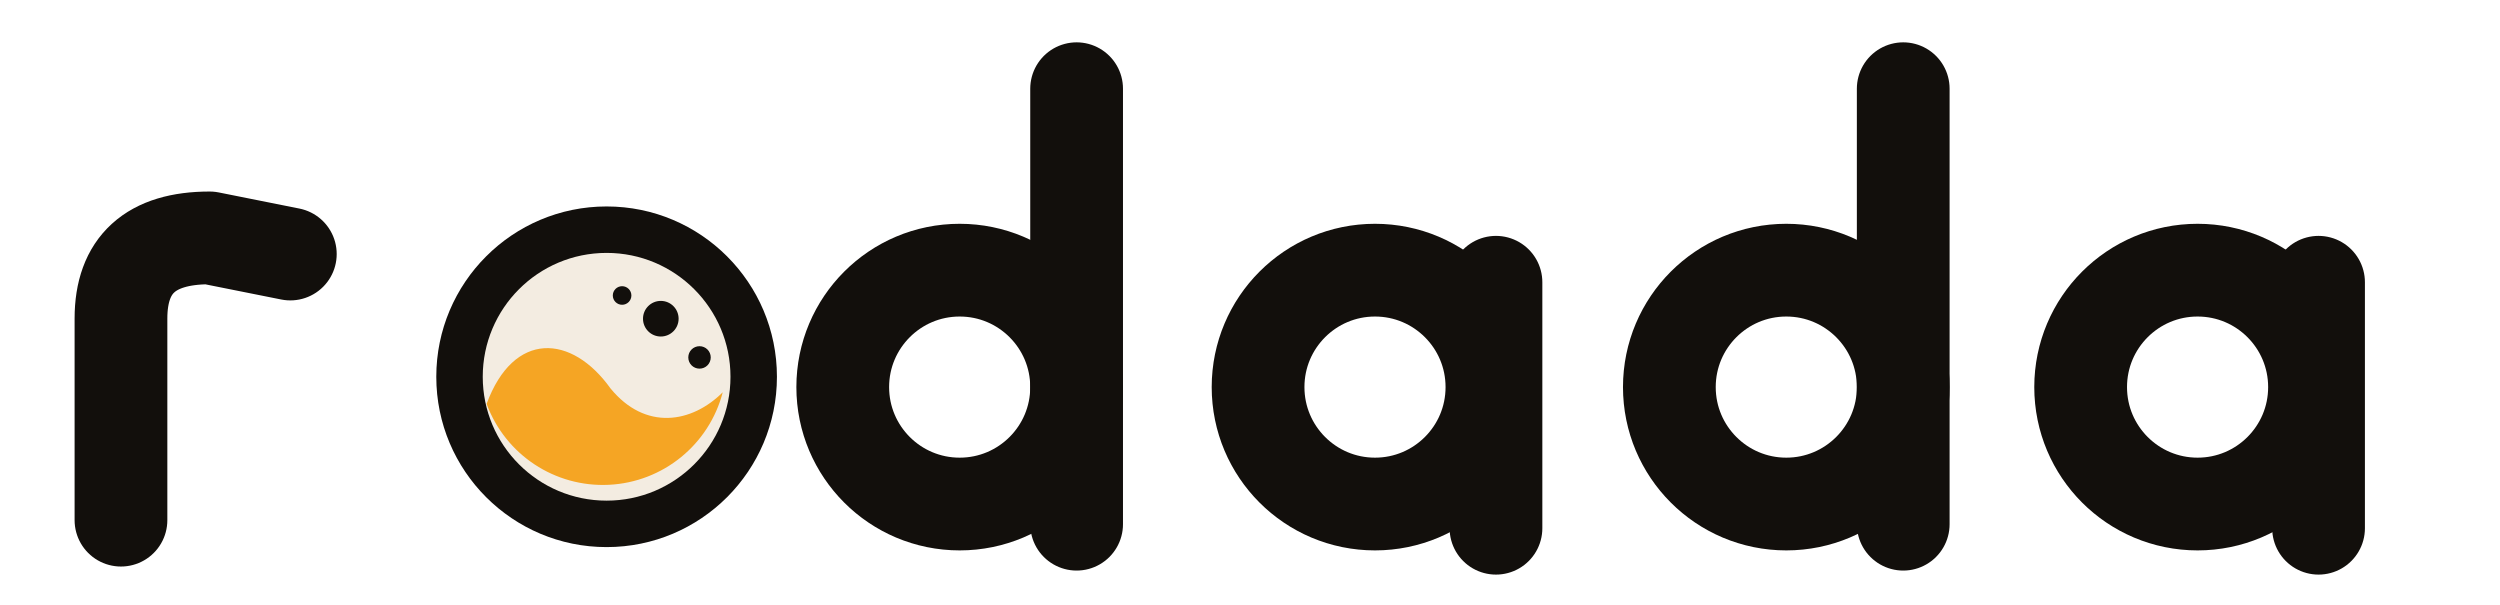
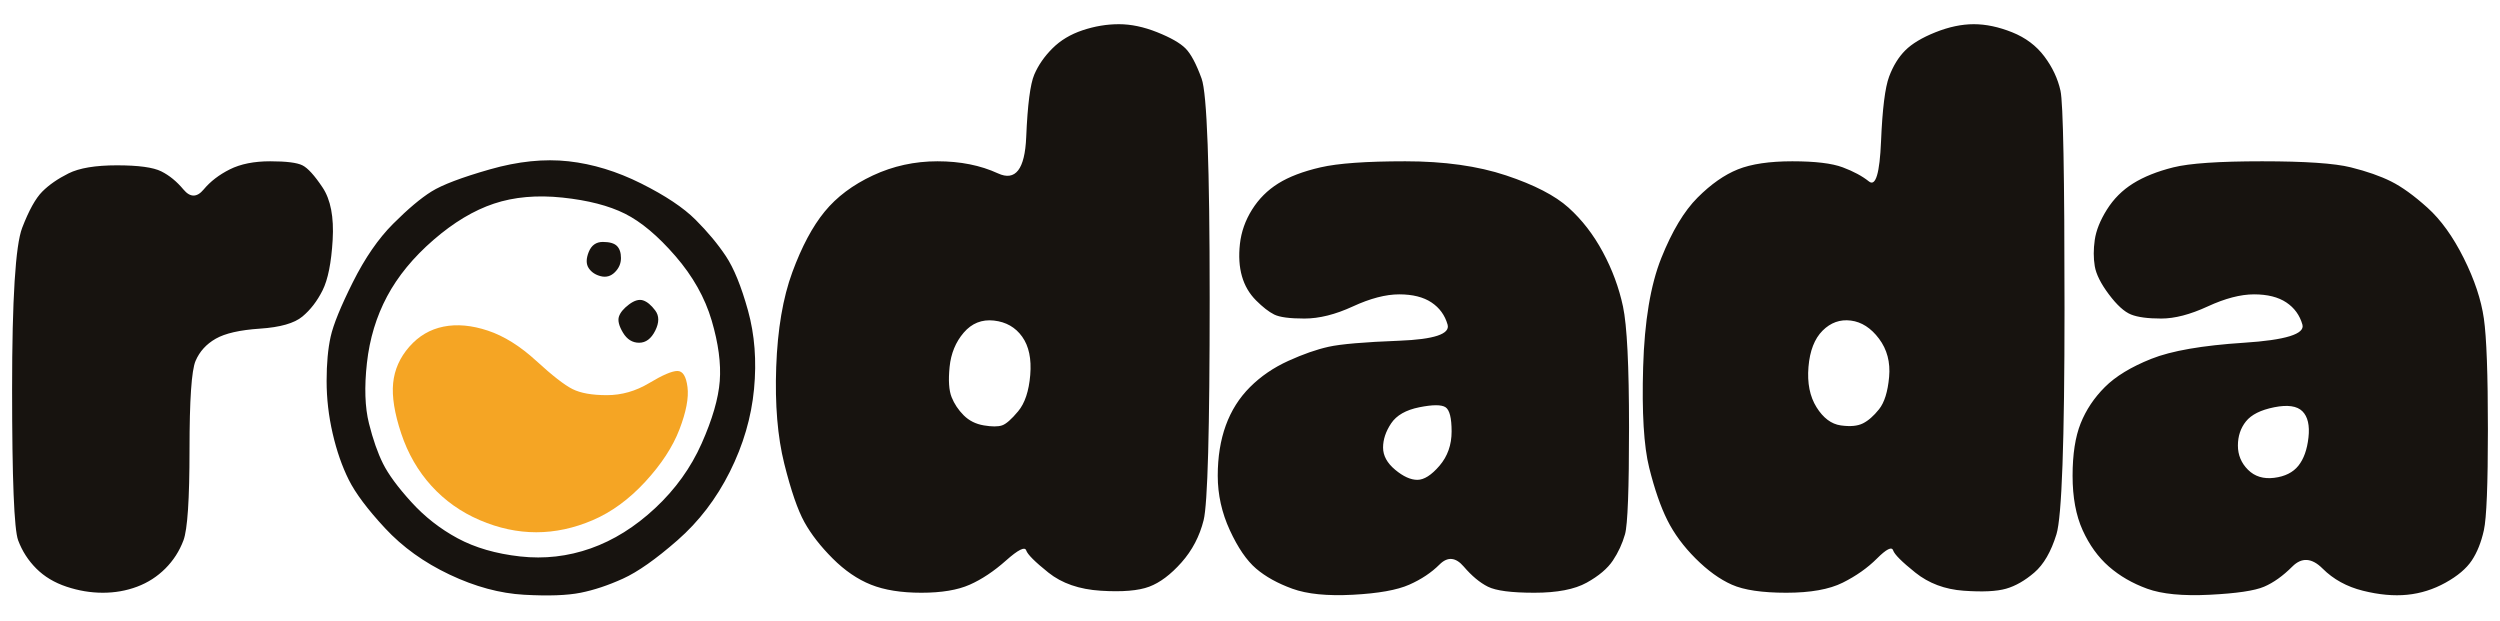
- <svg xmlns="http://www.w3.org/2000/svg" viewBox="0 20 620 150" role="img" aria-label="Rodada">
-   <g fill="none" stroke="#120F0C" stroke-width="23" stroke-linejoin="round" stroke-linecap="round">
-     <path d="M30 149 V99 Q30 79 52 79 L72 83" />
-     <circle cx="238" cy="116" r="29" />
-     <path d="M267 42 V150" />
-     <circle cx="341" cy="116" r="29" />
-     <path d="M371 90 V151" />
-     <circle cx="443" cy="116" r="29" />
-     <path d="M472 42 V150" />
-     <circle cx="545" cy="116" r="29" />
-     <path d="M575 90 V151" />
-   </g>
-   <g transform="translate(89 52) scale(.96)">
-     <circle cx="64" cy="64" r="44" fill="#120F0C" />
-     <circle cx="64" cy="64" r="32" fill="#F3ECE1" />
-     <path d="M33 71 C40 52 55 53 65 67 C74 78 86 76 94 68 A32 32 0 0 1 33 71 Z" fill="#F5A524" />
-     <circle cx="78" cy="49" r="4.6" fill="#120F0C" />
-     <circle cx="88" cy="59" r="2.9" fill="#120F0C" />
-     <circle cx="68" cy="43" r="2.4" fill="#120F0C" />
-   </g>
+ <svg xmlns="http://www.w3.org/2000/svg" viewBox="0 0 620 154" role="img" aria-label="rodada">
+   <path fill="#17130F" fill-rule="evenodd" d="M564.00,101.00 Q569.00,100.00 571.00,102.00 Q573.00,104.00 572.50,108.50 Q572.00,113.00 570.00,115.50 Q568.00,118.00 564.00,118.50 Q560.00,119.00 557.50,116.50 Q555.00,114.00 555.00,110.50 Q555.00,107.00 557.00,104.50 Q559.00,102.00 564.00,101.00 Z M352.00,101.00 Q357.00,100.00 358.50,101.00 Q360.00,102.00 360.00,107.00 Q360.00,112.00 357.00,115.50 Q354.00,119.00 351.50,119.00 Q349.00,119.00 346.00,116.50 Q343.00,114.00 343.00,111.00 Q343.00,108.00 345.00,105.00 Q347.00,102.00 352.00,101.00 Z M452.00,82.00 Q455.00,79.00 459.00,79.50 Q463.00,80.00 466.00,84.00 Q469.00,88.00 468.50,93.50 Q468.00,99.00 466.00,101.50 Q464.00,104.00 462.00,105.00 Q460.00,106.00 456.50,105.50 Q453.00,105.00 450.50,101.00 Q448.00,97.00 448.50,91.00 Q449.00,85.00 452.00,82.00 Z M239.00,82.50 Q242.00,79.00 246.50,79.50 Q251.00,80.00 253.50,83.50 Q256.00,87.00 255.50,93.00 Q255.00,99.00 252.50,102.00 Q250.00,105.00 248.50,105.50 Q247.00,106.00 244.00,105.50 Q241.00,105.00 239.00,103.00 Q237.00,101.00 236.00,98.50 Q235.00,96.00 235.50,91.00 Q236.00,86.00 239.00,82.50 Z M159.50,74.50 Q158.00,74.00 156.00,75.50 Q154.00,77.00 153.50,78.50 Q153.00,80.00 154.50,82.50 Q156.00,85.00 158.50,85.00 Q161.00,85.00 162.50,82.00 Q164.00,79.00 162.50,77.00 Q161.00,75.00 159.50,74.50 Z M149.50,60.00 Q147.00,60.00 146.00,62.50 Q145.00,65.00 146.00,66.50 Q147.00,68.00 149.00,68.50 Q151.00,69.00 152.50,67.50 Q154.00,66.00 154.00,64.00 Q154.00,62.00 153.00,61.00 Q152.00,60.00 149.50,60.00 Z M122.50,50.50 Q130.00,48.00 139.50,49.00 Q149.00,50.00 155.00,53.00 Q161.00,56.00 167.50,63.50 Q174.00,71.00 176.50,79.50 Q179.00,88.00 178.50,94.50 Q178.00,101.00 174.00,110.00 Q170.00,119.00 162.50,126.00 Q155.00,133.00 146.50,136.00 Q138.00,139.00 129.00,138.00 Q120.00,137.00 113.50,133.50 Q107.00,130.00 102.00,124.50 Q97.00,119.00 95.00,115.00 Q93.00,111.00 91.50,105.00 Q90.00,99.00 91.00,90.00 Q92.00,81.00 96.00,73.50 Q100.00,66.00 107.50,59.50 Q115.00,53.00 122.50,50.50 Z M317.00,45.50 Q313.00,48.00 310.50,52.00 Q308.00,56.00 307.50,60.50 Q307.00,65.00 308.00,68.50 Q309.00,72.00 311.50,74.50 Q314.00,77.00 316.00,78.00 Q318.00,79.00 323.50,79.00 Q329.00,79.00 335.50,76.00 Q342.00,73.00 347.00,73.00 Q352.00,73.00 355.00,75.00 Q358.00,77.00 359.00,80.50 Q360.00,84.00 347.00,84.50 Q334.00,85.00 329.50,86.00 Q325.00,87.00 319.50,89.50 Q314.00,92.00 310.00,96.00 Q306.00,100.00 304.00,105.50 Q302.00,111.00 302.00,118.00 Q302.00,125.00 305.00,131.50 Q308.00,138.00 311.50,141.00 Q315.00,144.00 320.50,146.00 Q326.00,148.00 335.50,147.50 Q345.00,147.00 349.50,145.00 Q354.00,143.00 357.00,140.00 Q360.00,137.00 363.00,140.50 Q366.00,144.00 369.00,145.50 Q372.00,147.00 380.50,147.00 Q389.00,147.00 393.50,144.50 Q398.00,142.00 400.00,139.00 Q402.00,136.00 403.00,132.50 Q404.00,129.00 404.00,106.00 Q404.00,83.00 402.50,76.00 Q401.00,69.00 397.50,62.50 Q394.00,56.00 389.00,51.50 Q384.00,47.00 373.50,43.50 Q363.00,40.00 348.50,40.00 Q334.00,40.00 327.50,41.50 Q321.00,43.00 317.00,45.50 Z M80.00,46.50 Q77.00,42.00 75.00,41.00 Q73.00,40.00 67.00,40.00 Q61.00,40.00 57.00,42.00 Q53.00,44.00 50.50,47.00 Q48.00,50.00 45.50,47.00 Q43.00,44.00 40.00,42.50 Q37.00,41.00 29.00,41.00 Q21.00,41.00 17.00,43.00 Q13.00,45.00 10.50,47.50 Q8.00,50.00 5.50,56.50 Q3.00,63.00 3.00,96.50 Q3.00,130.00 4.50,134.00 Q6.00,138.00 9.00,141.00 Q12.00,144.00 16.50,145.50 Q21.00,147.00 25.50,147.00 Q30.00,147.00 34.00,145.50 Q38.00,144.00 41.00,141.00 Q44.00,138.00 45.50,134.00 Q47.00,130.00 47.00,111.50 Q47.00,93.00 48.50,89.50 Q50.00,86.00 53.50,84.00 Q57.00,82.00 64.50,81.50 Q72.00,81.00 75.00,78.50 Q78.00,76.00 80.00,72.00 Q82.00,68.00 82.50,59.50 Q83.00,51.00 80.00,46.50 Z M529.00,45.50 Q525.00,48.00 522.50,52.00 Q520.00,56.00 519.50,59.50 Q519.00,63.00 519.50,66.00 Q520.00,69.00 523.00,73.00 Q526.00,77.00 528.50,78.00 Q531.00,79.00 536.00,79.00 Q541.00,79.00 547.50,76.00 Q554.00,73.00 559.00,73.00 Q564.00,73.00 567.00,75.00 Q570.00,77.00 571.00,80.50 Q572.00,84.00 556.50,85.00 Q541.00,86.00 533.50,89.00 Q526.00,92.00 522.00,96.00 Q518.00,100.00 516.00,105.00 Q514.00,110.00 514.00,118.00 Q514.00,126.00 516.50,131.50 Q519.00,137.00 523.00,140.50 Q527.00,144.00 532.50,146.00 Q538.00,148.00 548.00,147.50 Q558.00,147.00 561.50,145.50 Q565.00,144.00 568.50,140.50 Q572.00,137.00 576.00,141.00 Q580.00,145.00 586.00,146.50 Q592.00,148.00 597.00,147.50 Q602.00,147.00 606.50,144.50 Q611.00,142.00 613.00,139.00 Q615.00,136.00 616.00,131.50 Q617.00,127.00 617.00,106.50 Q617.00,86.00 616.00,79.00 Q615.00,72.00 611.00,64.00 Q607.00,56.00 602.00,51.50 Q597.00,47.00 593.00,45.00 Q589.00,43.00 583.00,41.50 Q577.00,40.00 561.00,40.00 Q545.00,40.00 539.00,41.50 Q533.00,43.00 529.00,45.50 Z M141.00,40.00 Q132.00,39.00 121.50,42.00 Q111.00,45.00 107.00,47.50 Q103.00,50.00 97.50,55.50 Q92.00,61.00 87.50,70.00 Q83.00,79.00 82.00,83.50 Q81.00,88.00 81.00,94.50 Q81.00,101.00 82.50,107.50 Q84.00,114.00 86.50,119.00 Q89.00,124.00 95.50,131.00 Q102.00,138.00 111.50,142.50 Q121.00,147.00 130.00,147.50 Q139.00,148.00 144.00,147.00 Q149.00,146.00 154.50,143.50 Q160.00,141.00 168.00,134.00 Q176.00,127.00 181.00,117.00 Q186.00,107.00 187.00,96.50 Q188.00,86.00 185.50,77.00 Q183.00,68.00 180.00,63.50 Q177.00,59.00 172.50,54.50 Q168.00,50.00 159.00,45.50 Q150.00,41.00 141.00,40.00 Z M507.00,14.00 Q504.00,10.00 499.00,8.00 Q494.00,6.00 489.50,6.00 Q485.00,6.00 480.00,8.00 Q475.00,10.00 472.50,12.50 Q470.00,15.00 468.50,19.00 Q467.00,23.00 466.50,35.00 Q466.00,47.00 463.50,45.00 Q461.00,43.00 457.00,41.50 Q453.00,40.00 444.50,40.00 Q436.00,40.00 431.00,42.00 Q426.00,44.00 421.00,49.00 Q416.00,54.00 412.00,64.00 Q408.00,74.00 407.50,91.00 Q407.00,108.00 409.00,116.00 Q411.00,124.00 413.50,129.00 Q416.00,134.00 420.50,138.50 Q425.00,143.00 429.50,145.00 Q434.00,147.00 443.00,147.00 Q452.00,147.00 457.00,144.50 Q462.00,142.00 465.50,138.50 Q469.00,135.00 469.50,136.50 Q470.00,138.00 475.00,142.00 Q480.00,146.00 487.00,146.50 Q494.00,147.00 497.50,146.00 Q501.00,145.00 504.50,142.00 Q508.00,139.00 510.00,132.50 Q512.00,126.00 512.00,76.50 Q512.00,27.00 511.00,22.50 Q510.00,18.00 507.00,14.00 Z M294.00,12.00 Q292.00,10.00 287.00,8.00 Q282.00,6.00 277.50,6.00 Q273.00,6.00 268.50,7.50 Q264.00,9.00 261.00,12.00 Q258.00,15.00 256.50,18.50 Q255.00,22.00 254.50,34.00 Q254.00,46.00 247.50,43.00 Q241.00,40.00 232.50,40.00 Q224.00,40.00 216.50,43.50 Q209.00,47.00 204.50,52.50 Q200.00,58.00 196.50,67.50 Q193.00,77.00 192.50,91.00 Q192.00,105.00 194.50,115.00 Q197.00,125.00 199.50,129.50 Q202.00,134.00 206.50,138.50 Q211.00,143.00 216.00,145.00 Q221.00,147.00 228.50,147.00 Q236.00,147.00 240.50,145.00 Q245.00,143.00 249.50,139.00 Q254.00,135.00 254.50,136.50 Q255.00,138.00 260.00,142.00 Q265.00,146.00 273.00,146.50 Q281.00,147.00 285.00,145.50 Q289.00,144.00 293.00,139.50 Q297.00,135.00 298.50,129.00 Q300.00,123.00 300.00,74.00 Q300.00,25.00 298.00,19.50 Q296.00,14.00 294.00,12.00 Z" />
+   <path fill="#F5A524" d="M101.50,86.00 Q98.00,90.00 97.50,95.00 Q97.00,100.00 99.50,107.50 Q102.00,115.00 107.00,120.50 Q112.00,126.00 119.00,129.00 Q126.00,132.00 133.00,132.00 Q140.00,132.00 147.00,129.00 Q154.00,126.00 160.00,119.50 Q166.00,113.00 168.50,106.50 Q171.00,100.00 170.50,96.00 Q170.00,92.00 168.00,92.00 Q166.00,92.00 161.00,95.00 Q156.00,98.00 150.50,98.00 Q145.00,98.00 142.00,96.50 Q139.00,95.00 133.00,89.50 Q127.00,84.00 121.00,82.00 Q115.00,80.00 110.00,81.00 Q105.00,82.00 101.50,86.00 Z" />
</svg>
